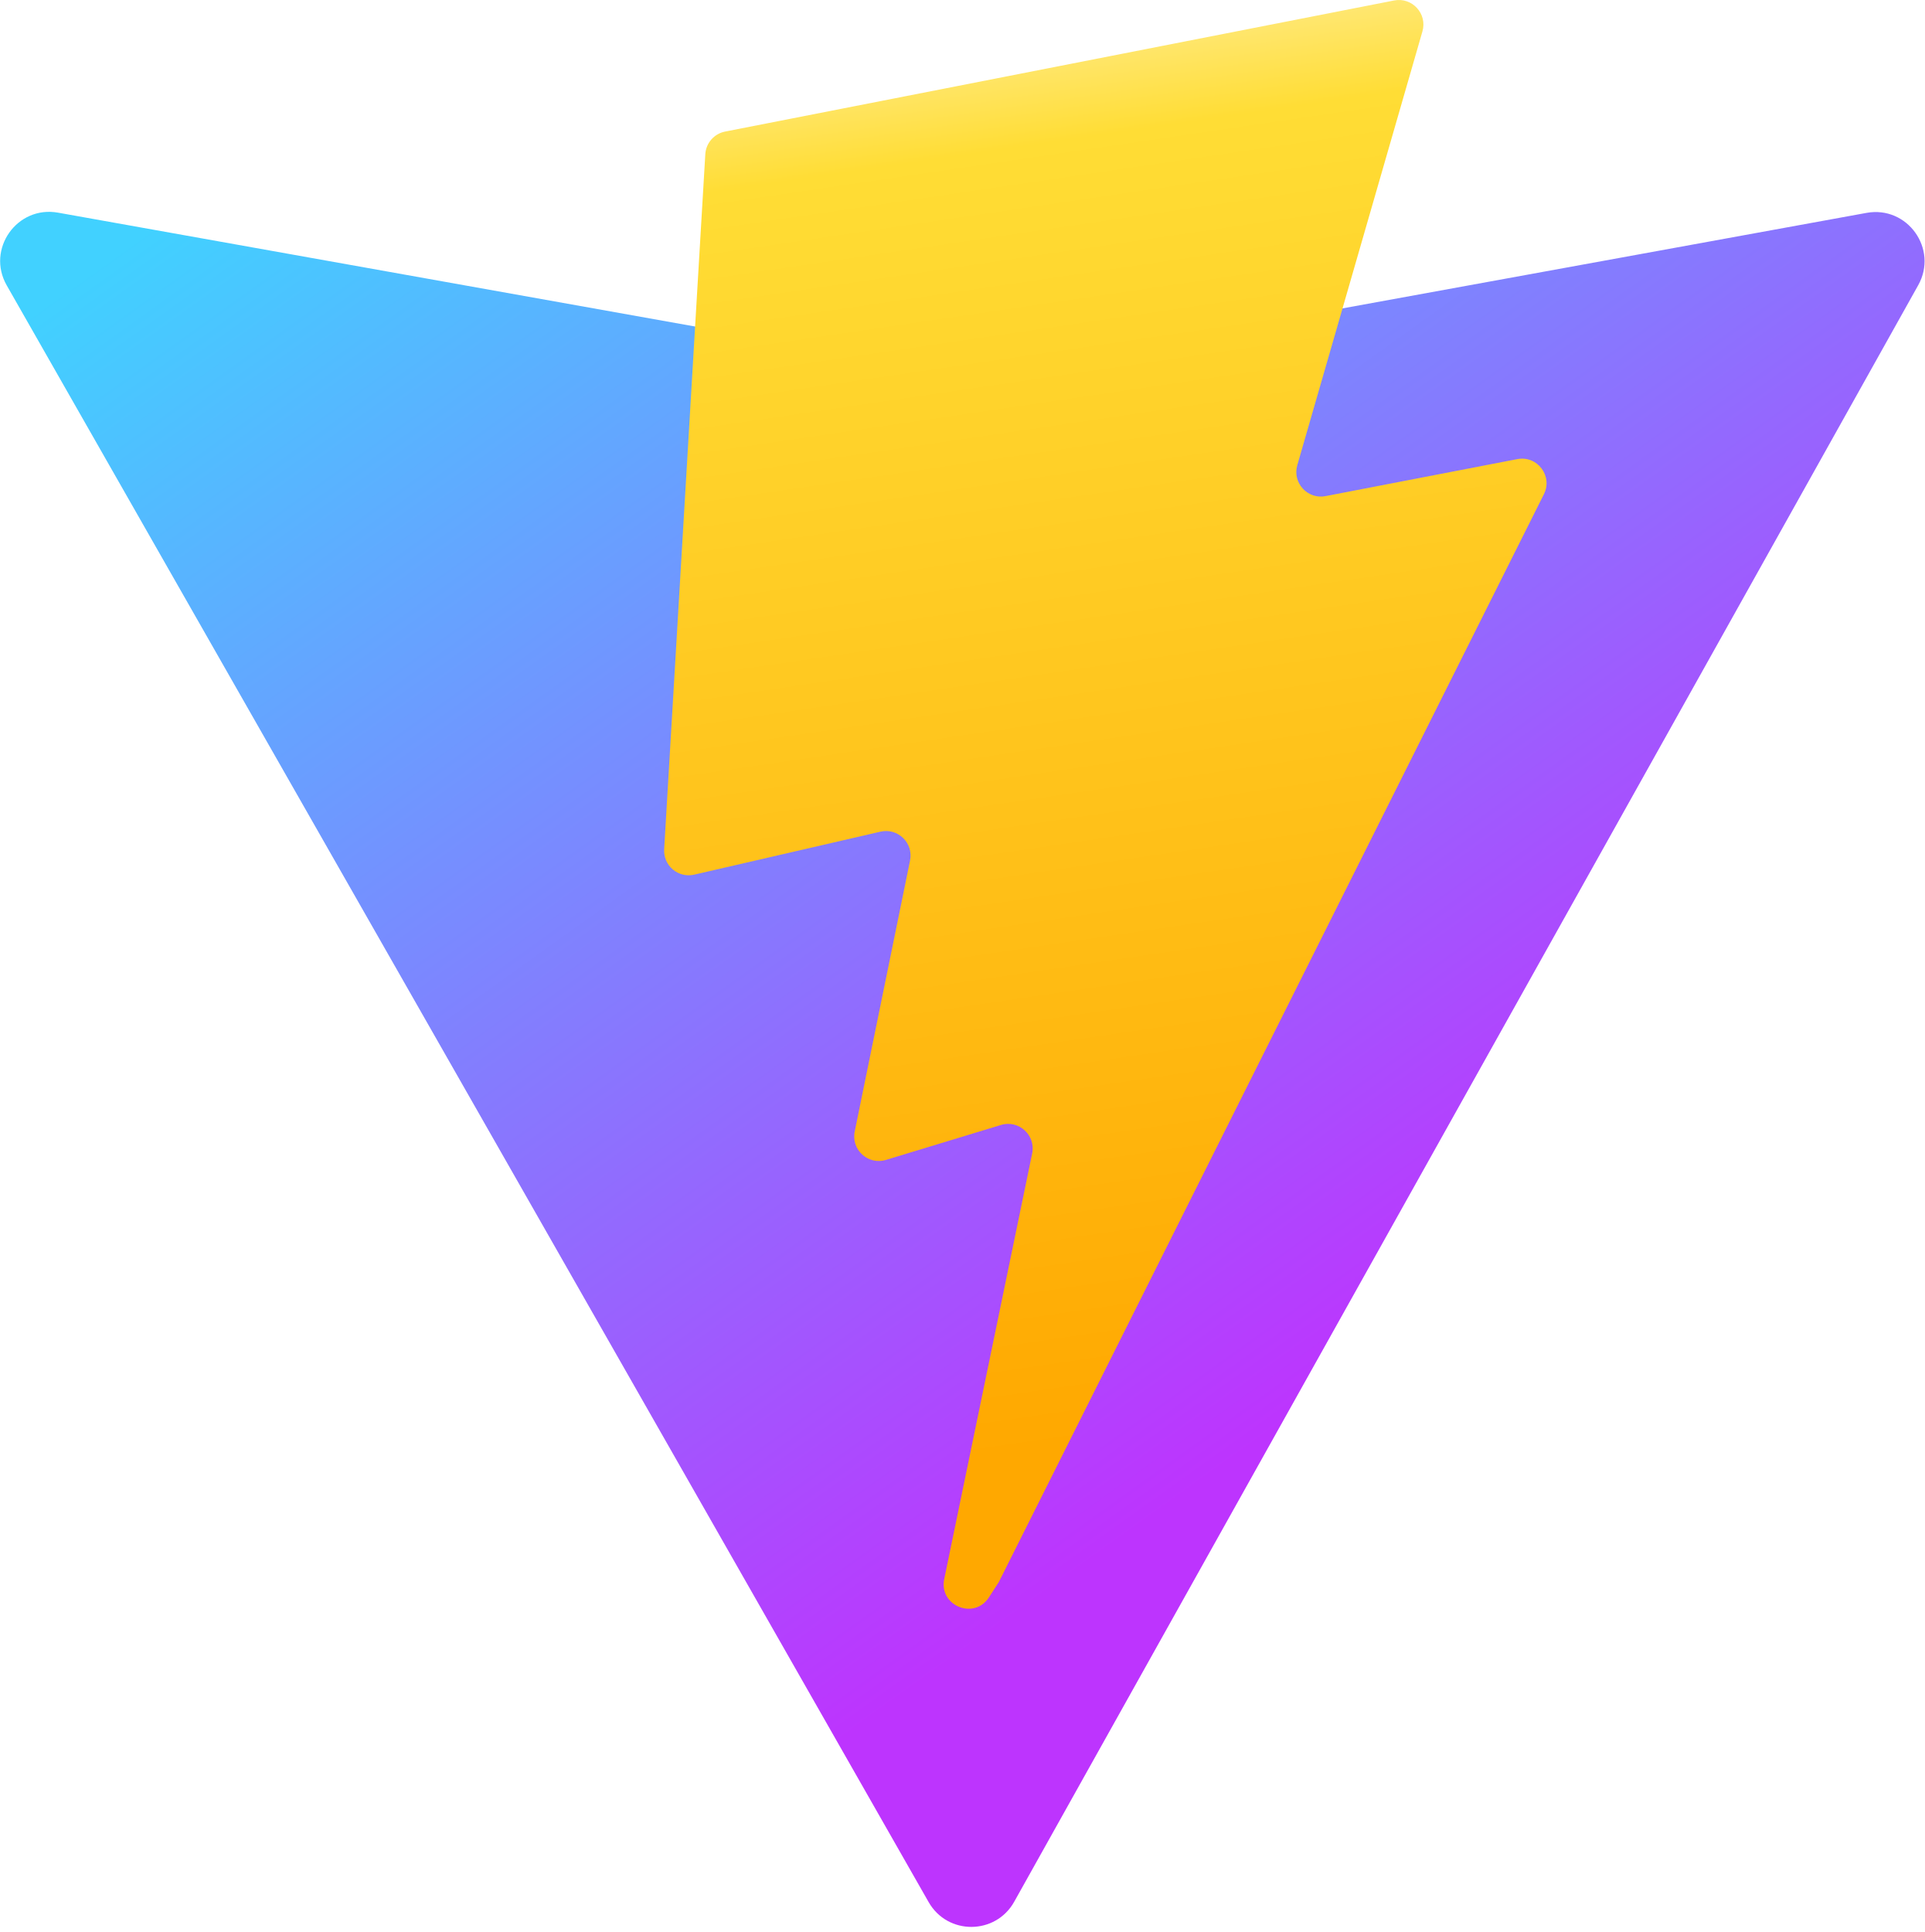
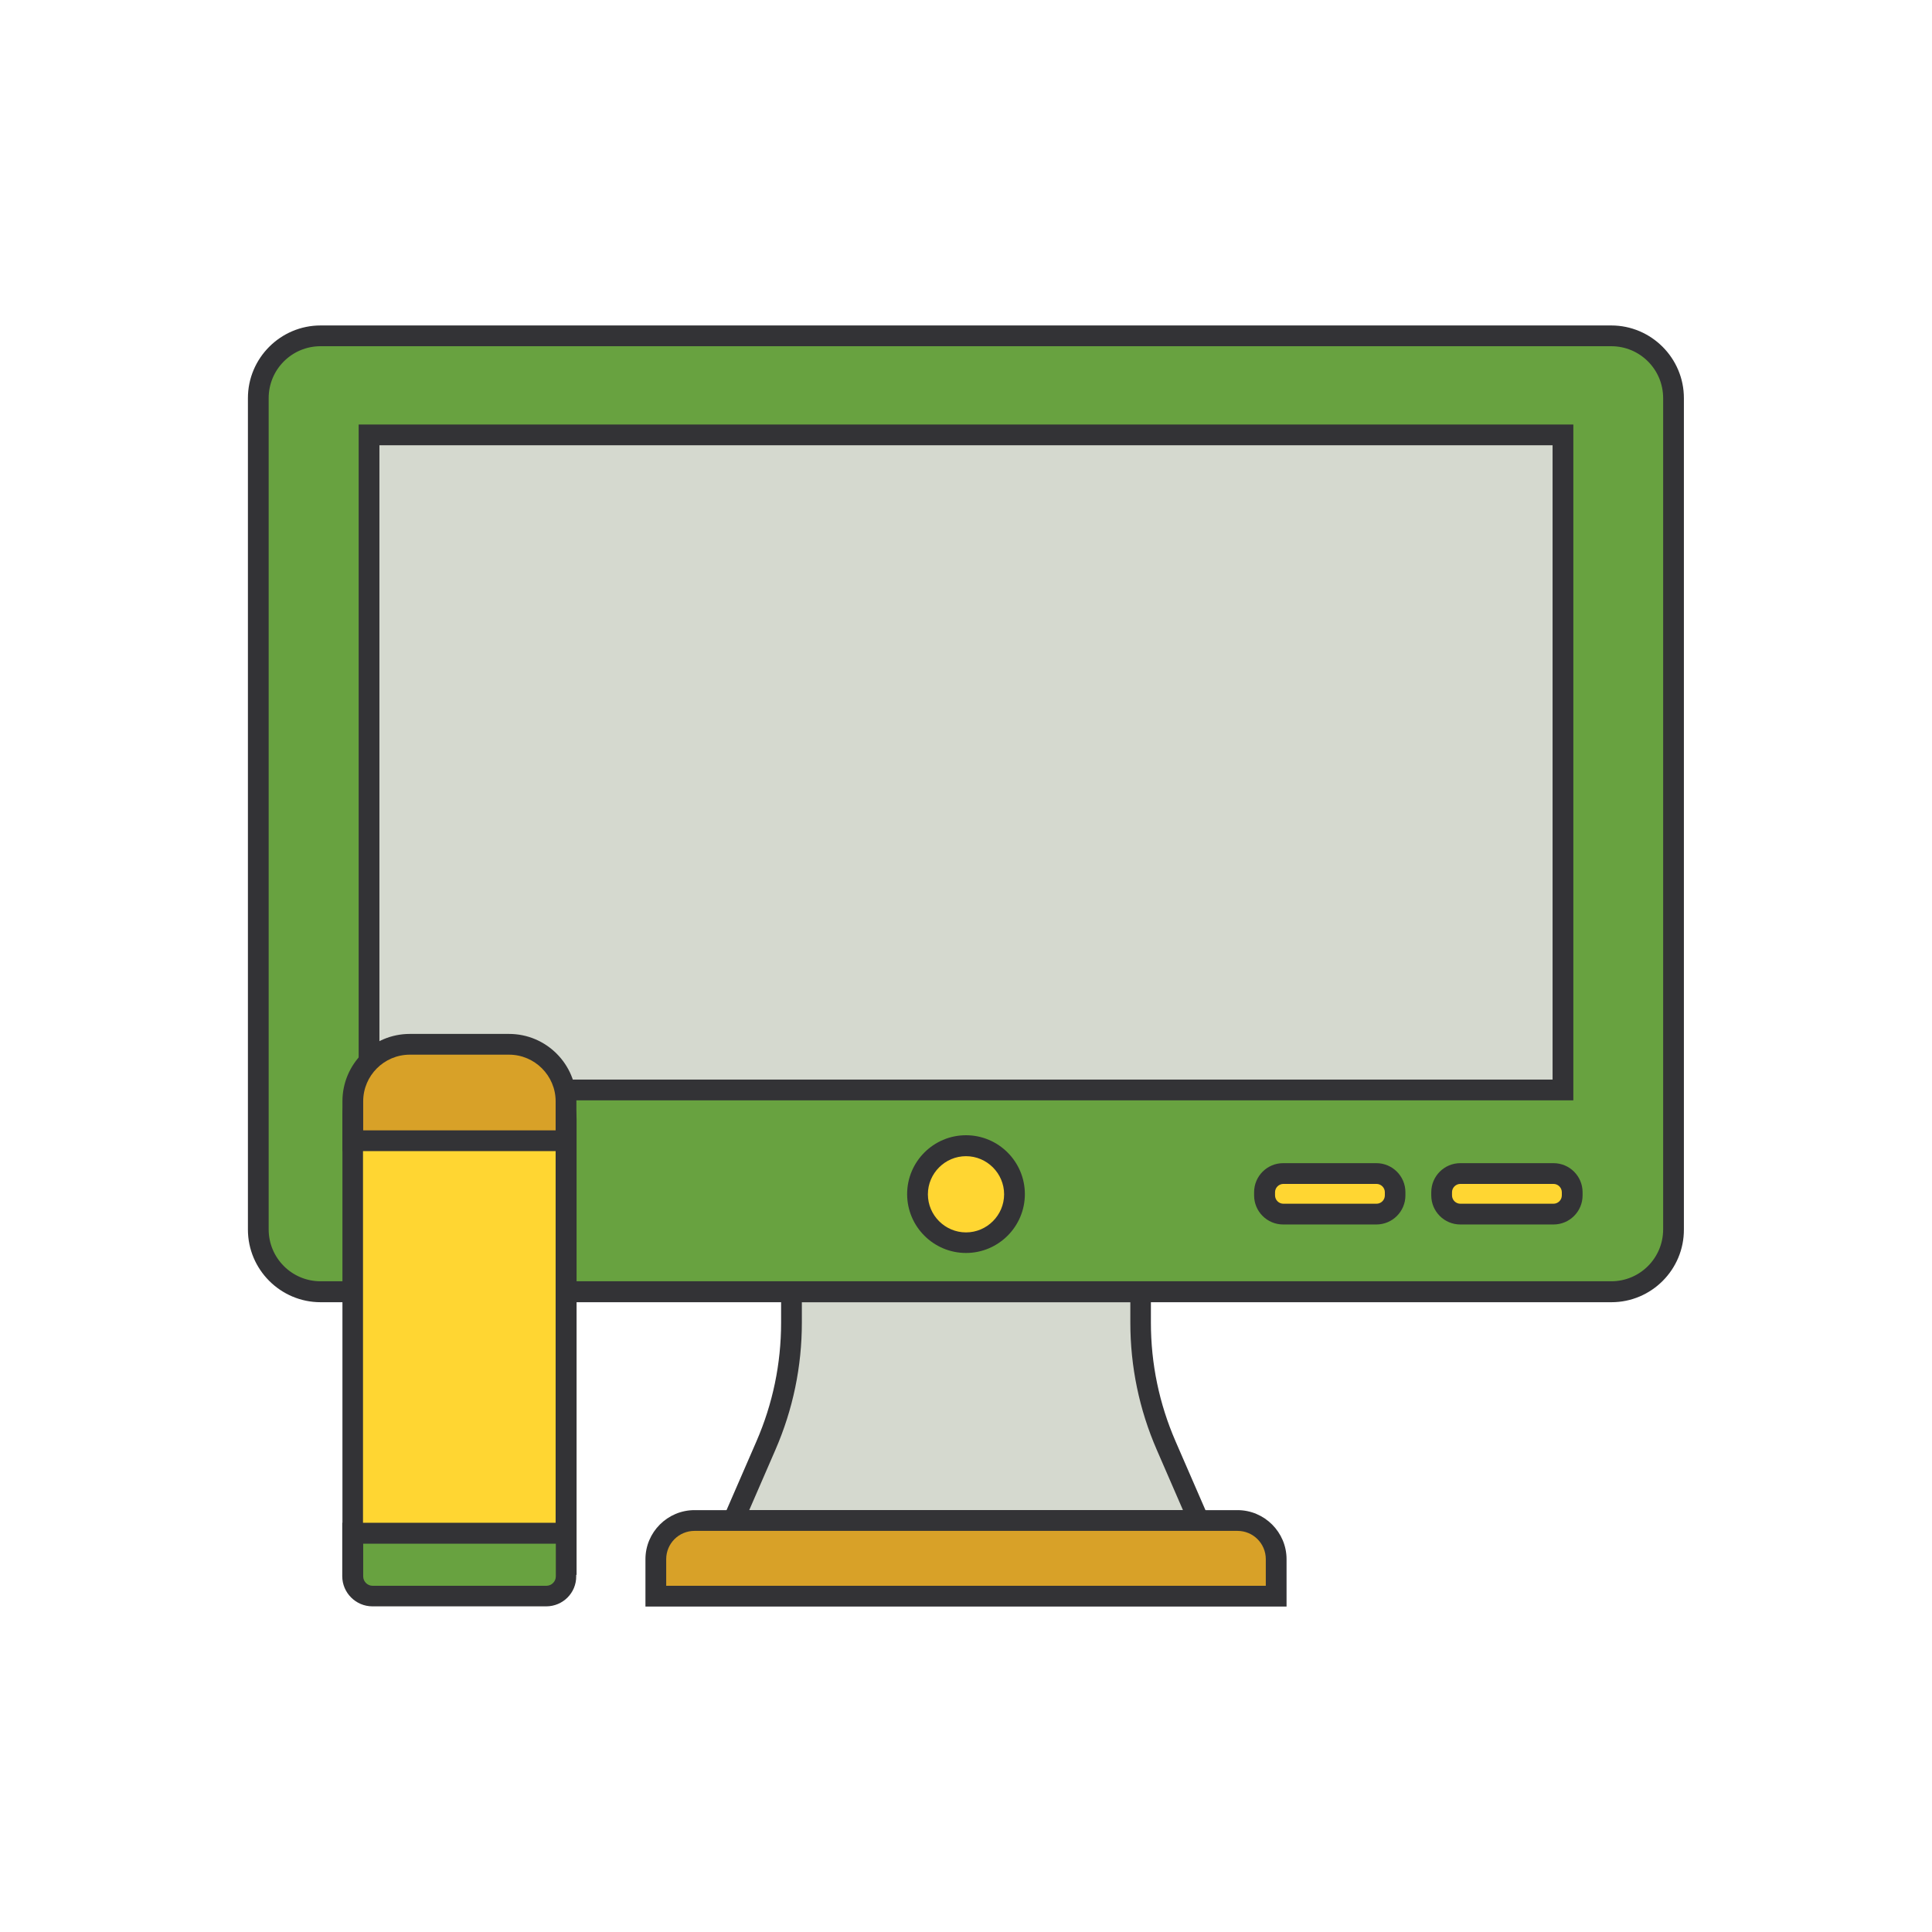
- <svg xmlns="http://www.w3.org/2000/svg" aria-hidden="true" role="img" class="iconify iconify--logos" width="31.88" height="32" preserveAspectRatio="xMidYMid meet" viewBox="0 0 256 257">
-   <defs>
-     <linearGradient id="IconifyId1813088fe1fbc01fb466" x1="-.828%" x2="57.636%" y1="7.652%" y2="78.411%">
-       <stop offset="0%" stop-color="#41D1FF" />
-       <stop offset="100%" stop-color="#BD34FE" />
-     </linearGradient>
-     <linearGradient id="IconifyId1813088fe1fbc01fb467" x1="43.376%" x2="50.316%" y1="2.242%" y2="89.03%">
-       <stop offset="0%" stop-color="#FFEA83" />
-       <stop offset="8.333%" stop-color="#FFDD35" />
-       <stop offset="100%" stop-color="#FFA800" />
-     </linearGradient>
-   </defs>
-   <path fill="url(#IconifyId1813088fe1fbc01fb466)" d="M255.153 37.938L134.897 252.976c-2.483 4.44-8.862 4.466-11.382.048L.875 37.958c-2.746-4.814 1.371-10.646 6.827-9.67l120.385 21.517a6.537 6.537 0 0 0 2.322-.004l117.867-21.483c5.438-.991 9.574 4.796 6.877 9.62Z" />
-   <path fill="url(#IconifyId1813088fe1fbc01fb467)" d="M185.432.063L96.44 17.501a3.268 3.268 0 0 0-2.634 3.014l-5.474 92.456a3.268 3.268 0 0 0 3.997 3.378l24.777-5.718c2.318-.535 4.413 1.507 3.936 3.838l-7.361 36.047c-.495 2.426 1.782 4.5 4.151 3.78l15.304-4.649c2.372-.72 4.652 1.36 4.15 3.788l-11.698 56.621c-.732 3.542 3.979 5.473 5.943 2.437l1.313-2.028l72.516-144.72c1.215-2.423-.88-5.186-3.54-4.672l-25.505 4.922c-2.396.462-4.435-1.77-3.759-4.114l16.646-57.705c.677-2.35-1.37-4.583-3.769-4.113Z" />
+ <svg xmlns="http://www.w3.org/2000/svg" width="800px" height="800px" viewBox="0 0 1024 1024" class="icon" version="1.1">
+   <path d="M604.5 701v-16.3h-185V701c0 22.4-4.6 44.6-13.6 65.2l-17.3 39.7h246.6L618 766.2c-8.9-20.6-13.5-42.8-13.5-65.2z" fill="#D5D9CF" />
+   <path d="M643.7 811.4H380.3l20.6-47.4c8.7-20 13.1-41.2 13.1-63v-21.8h196V701c0 21.8 4.4 43 13.1 63l20.6 47.4z m-246.6-11H627l-13.9-32c-9.3-21.4-14-44.1-14-67.4v-10.8H425V701c0 23.3-4.7 46-14 67.4l-13.9 32z" fill="#333336" />
+   <path d="M854.1 684.7H169.9c-18.2 0-33-14.8-33-33V211c0-18.2 14.8-33 33-33H854c18.2 0 33 14.8 33 33v440.6c0.1 18.3-14.7 33.1-32.9 33.1z" fill="#68A240" />
+   <path d="M854.1 690.2H169.9c-21.2 0-38.5-17.3-38.5-38.5V211c0-21.2 17.3-38.5 38.5-38.5H854c21.2 0 38.5 17.3 38.5 38.5v440.6c0.1 21.3-17.2 38.6-38.4 38.6zM169.9 183.5c-15.2 0-27.5 12.3-27.5 27.5v440.6c0 15.2 12.3 27.5 27.5 27.5H854c15.2 0 27.5-12.3 27.5-27.5V211c0-15.2-12.3-27.5-27.5-27.5H169.9z" fill="#333336" />
+   <path d="M195.6 230.5h632.8v347.2H195.6z" fill="#D5D9CF" />
+   <path d="M833.9 583.2H190.1V225h643.8v358.2z m-632.8-11h621.8V236H201.1v336.2z" fill="#333336" />
+   <path d="M512 633m-25.7 0a25.7 25.7 0 1 0 51.4 0 25.7 25.7 0 1 0-51.4 0Z" fill="#FFD632" />
+   <path d="M512 664.1c-17.2 0-31.2-14-31.2-31.2s14-31.2 31.2-31.2 31.2 14 31.2 31.2-14 31.2-31.2 31.2z m0-51.3c-11.1 0-20.2 9.1-20.2 20.2s9.1 20.2 20.2 20.2 20.2-9.1 20.2-20.2-9.1-20.2-20.2-20.2z" fill="#333336" />
+   <path d="M729.5 643.5h-49.4c-5.5 0-9.9-4.5-9.9-9.9v-1.7c0-5.5 4.5-9.9 9.9-9.9h49.4c5.5 0 9.9 4.5 9.9 9.9v1.7c0 5.5-4.4 9.9-9.9 9.9z" fill="#FFD632" />
+   <path d="M729.5 649h-49.4c-8.5 0-15.4-6.9-15.4-15.4v-1.7c0-8.5 6.9-15.4 15.4-15.4h49.4c8.5 0 15.4 6.9 15.4 15.4v1.7c0 8.5-6.9 15.4-15.4 15.4z m-49.3-21.5c-2.4 0-4.4 2-4.4 4.4v1.7c0 2.4 2 4.4 4.4 4.4h49.4c2.4 0 4.4-2 4.4-4.4v-1.7c0-2.4-2-4.4-4.4-4.4h-49.4z" fill="#333336" />
+   <path d="M823.4 643.5H774c-5.5 0-9.9-4.5-9.9-9.9v-1.7c0-5.5 4.5-9.9 9.9-9.9h49.4c5.5 0 9.9 4.5 9.9 9.9v1.7c0 5.5-4.5 9.9-9.9 9.9z" fill="#FFD632" />
+   <path d="M823.4 649H774c-8.5 0-15.4-6.9-15.4-15.4v-1.7c0-8.5 6.9-15.4 15.4-15.4h49.4c8.5 0 15.4 6.9 15.4 15.4v1.7c0 8.5-6.9 15.4-15.4 15.4zM774 627.5c-2.4 0-4.4 2-4.4 4.4v1.7c0 2.4 2 4.4 4.4 4.4h49.4c2.4 0 4.4-2 4.4-4.4v-1.7c0-2.4-2-4.4-4.4-4.4H774z" fill="#333336" />
+   <path d="M676.4 846H347.6v-19.6c0-11.3 9.2-20.5 20.5-20.5h287.8c11.3 0 20.5 9.2 20.5 20.5V846z" fill="#D8A128" />
+   <path d="M681.9 851.5H342.1v-25.1c0-14.3 11.7-26 26-26h287.8c14.3 0 26 11.7 26 26v25.1z m-328.8-11h317.8v-14.1c0-8.3-6.7-15-15-15H368.1c-8.3 0-15 6.7-15 15v14.1z" fill="#333336" />
+   <path d="M300 829.2H187V591.1c0-10.6 8.6-19.2 19.2-19.2h72.7c11.7 0 21.2 9.5 21.2 21.2v236.1z" fill="#FFD632" />
+   <path d="M305.5 834.7h-124V591.1c0-13.6 11.1-24.7 24.7-24.7h72.7c14.7 0 26.7 12 26.7 26.7v241.6z m-113-11h102V593.1c0-8.6-7-15.7-15.7-15.7h-72.7c-7.5 0-13.7 6.1-13.7 13.7v232.6z" fill="#333336" />
+   <path d="M300 604.6H187v-20.9c0-16.7 13.5-30.2 30.2-30.2h52.6c16.7 0 30.2 13.5 30.2 30.2v20.9z" fill="#D8A128" />
+   <path d="M305.5 610.1h-124v-26.4c0-19.7 16-35.7 35.7-35.7h52.6c19.7 0 35.7 16 35.7 35.7v26.4z m-113-11h102v-15.4c0-13.6-11.1-24.7-24.7-24.7h-52.6c-13.6 0-24.7 11.1-24.7 24.7v15.4z" fill="#333336" />
+   <path d="M289.5 845.9h-92.1c-5.8 0-10.5-4.7-10.5-10.5v-22.8h113v22.8c0.1 5.8-4.6 10.5-10.4 10.5z" fill="#68A240" />
+   <path d="M289.5 851.4h-92.1c-8.8 0-16-7.2-16-16v-28.3h124v28.3c0.1 8.9-7.1 16-15.9 16z m-97-33.2v17.3c0 2.7 2.2 5 5 5h92.1c2.7 0 5-2.2 5-5v-17.3H192.5z" fill="#333336" />
</svg>
